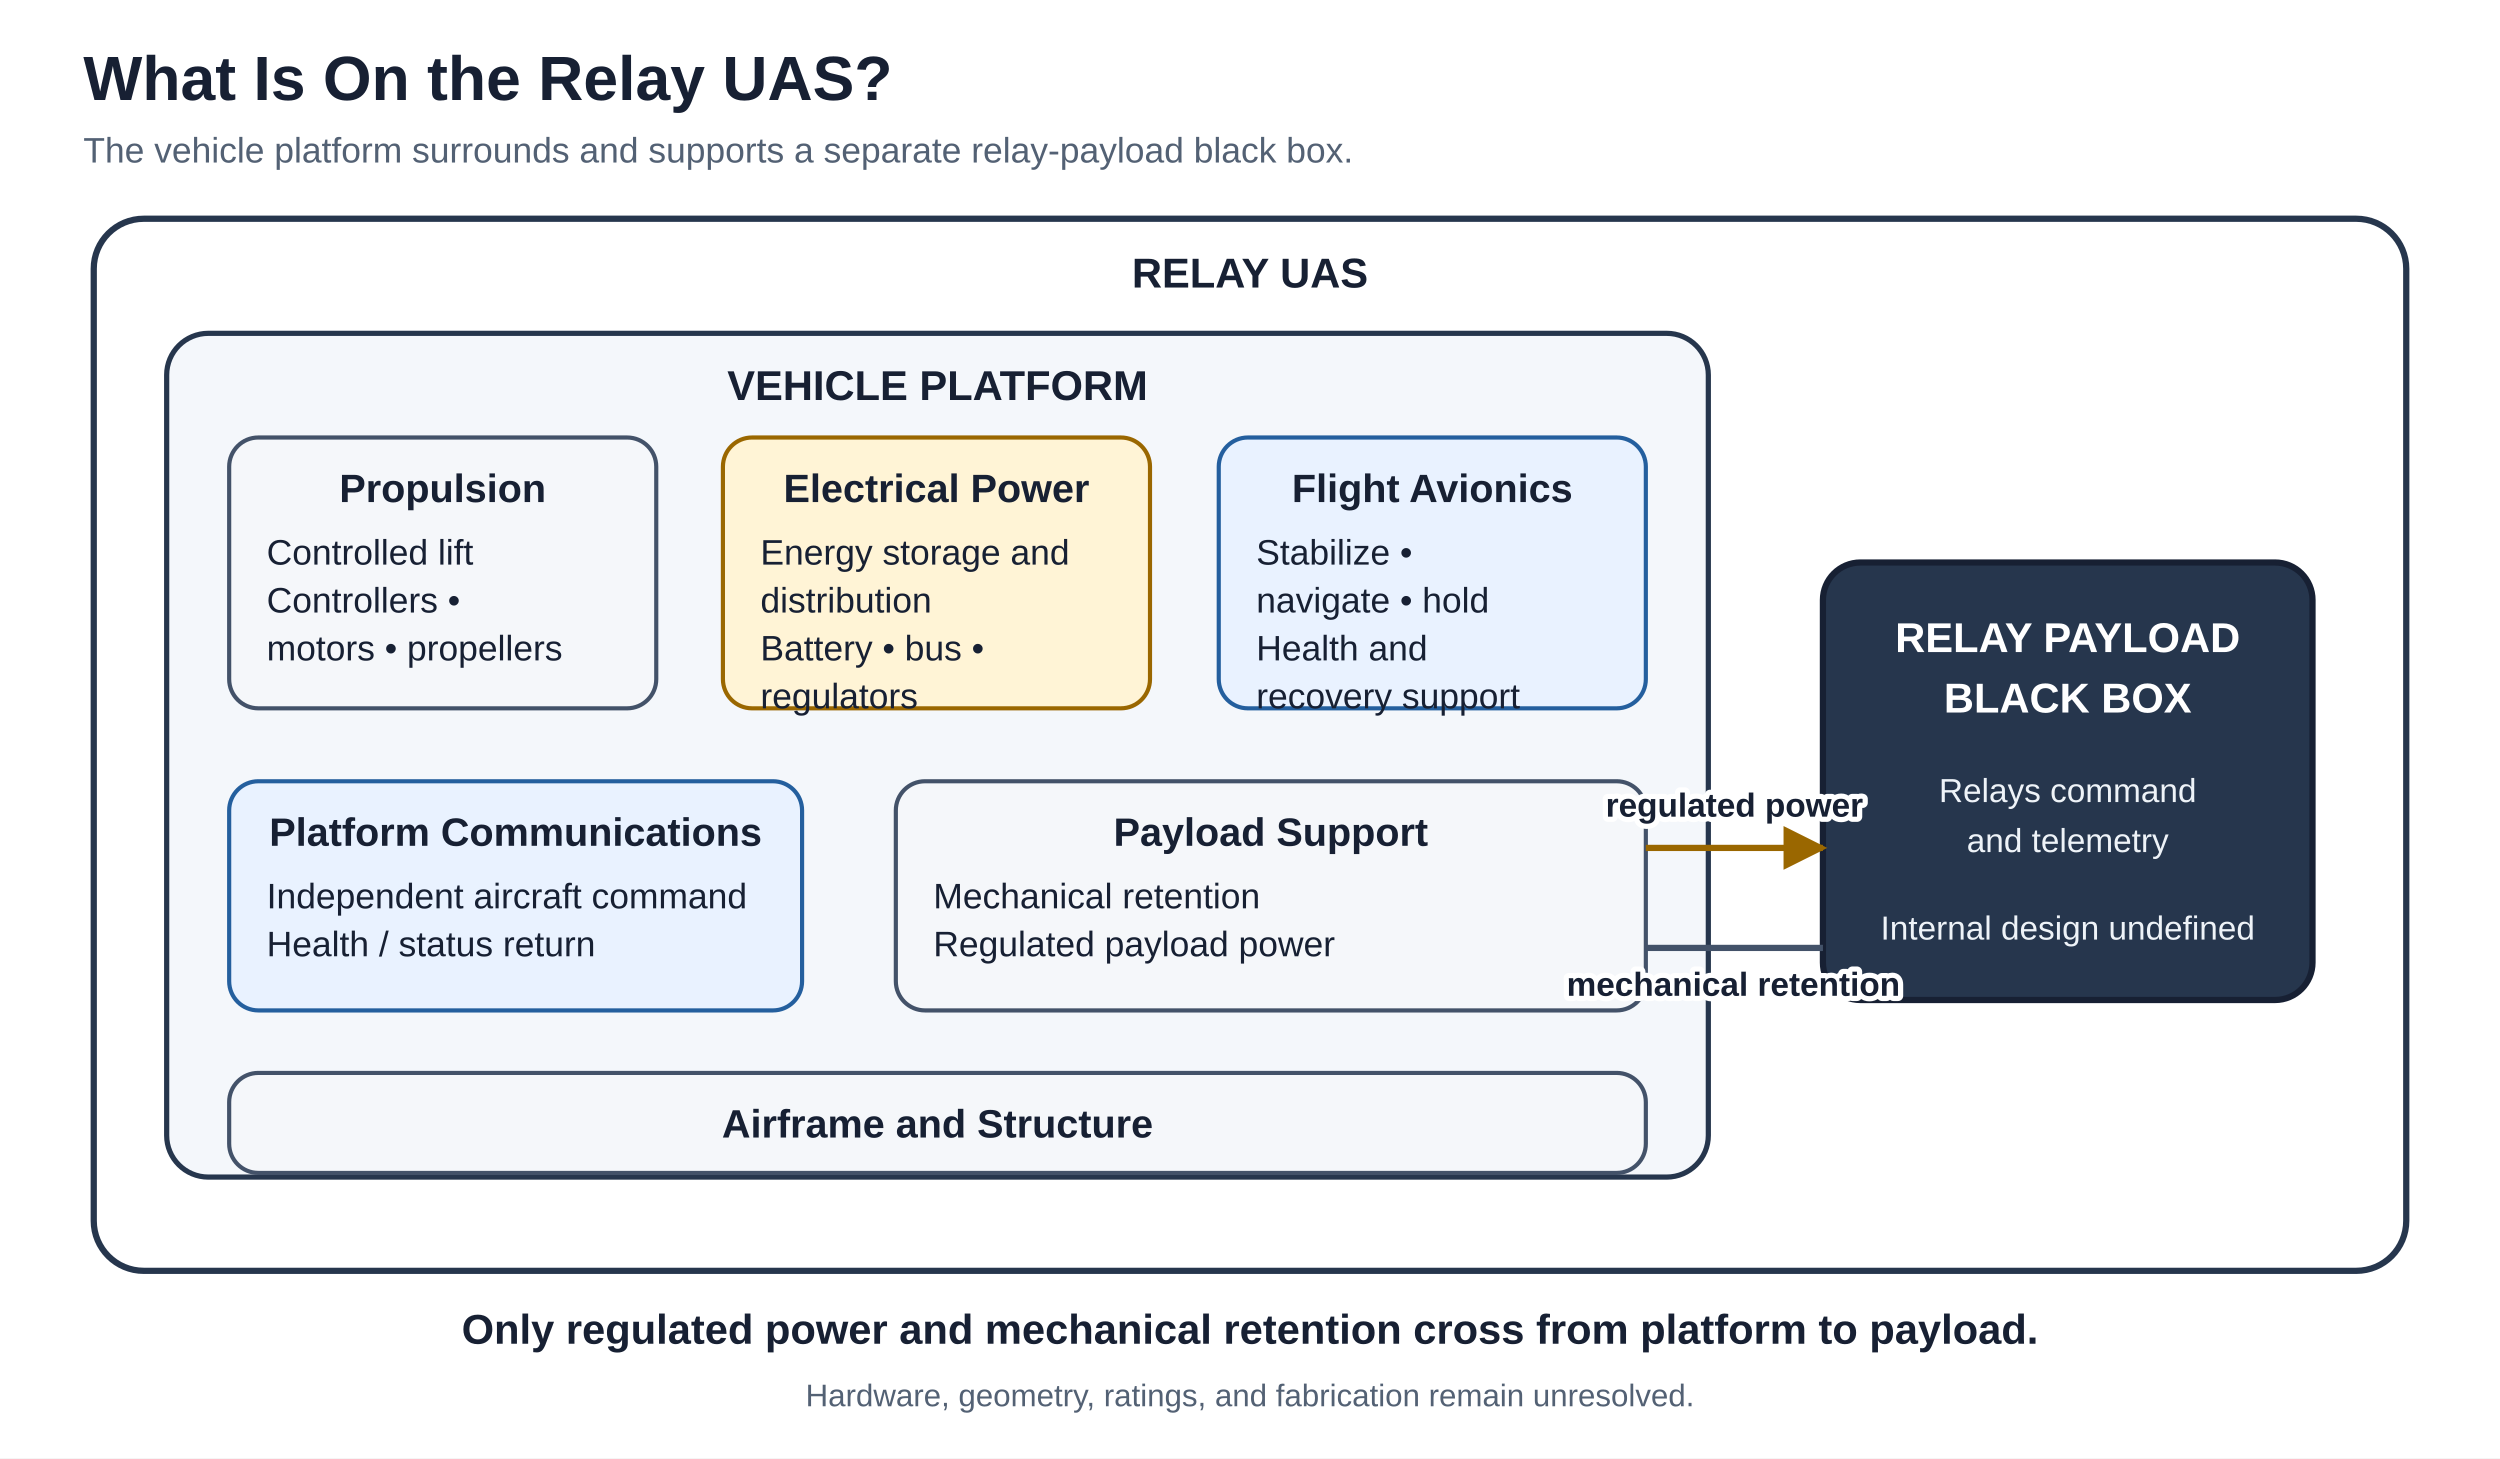
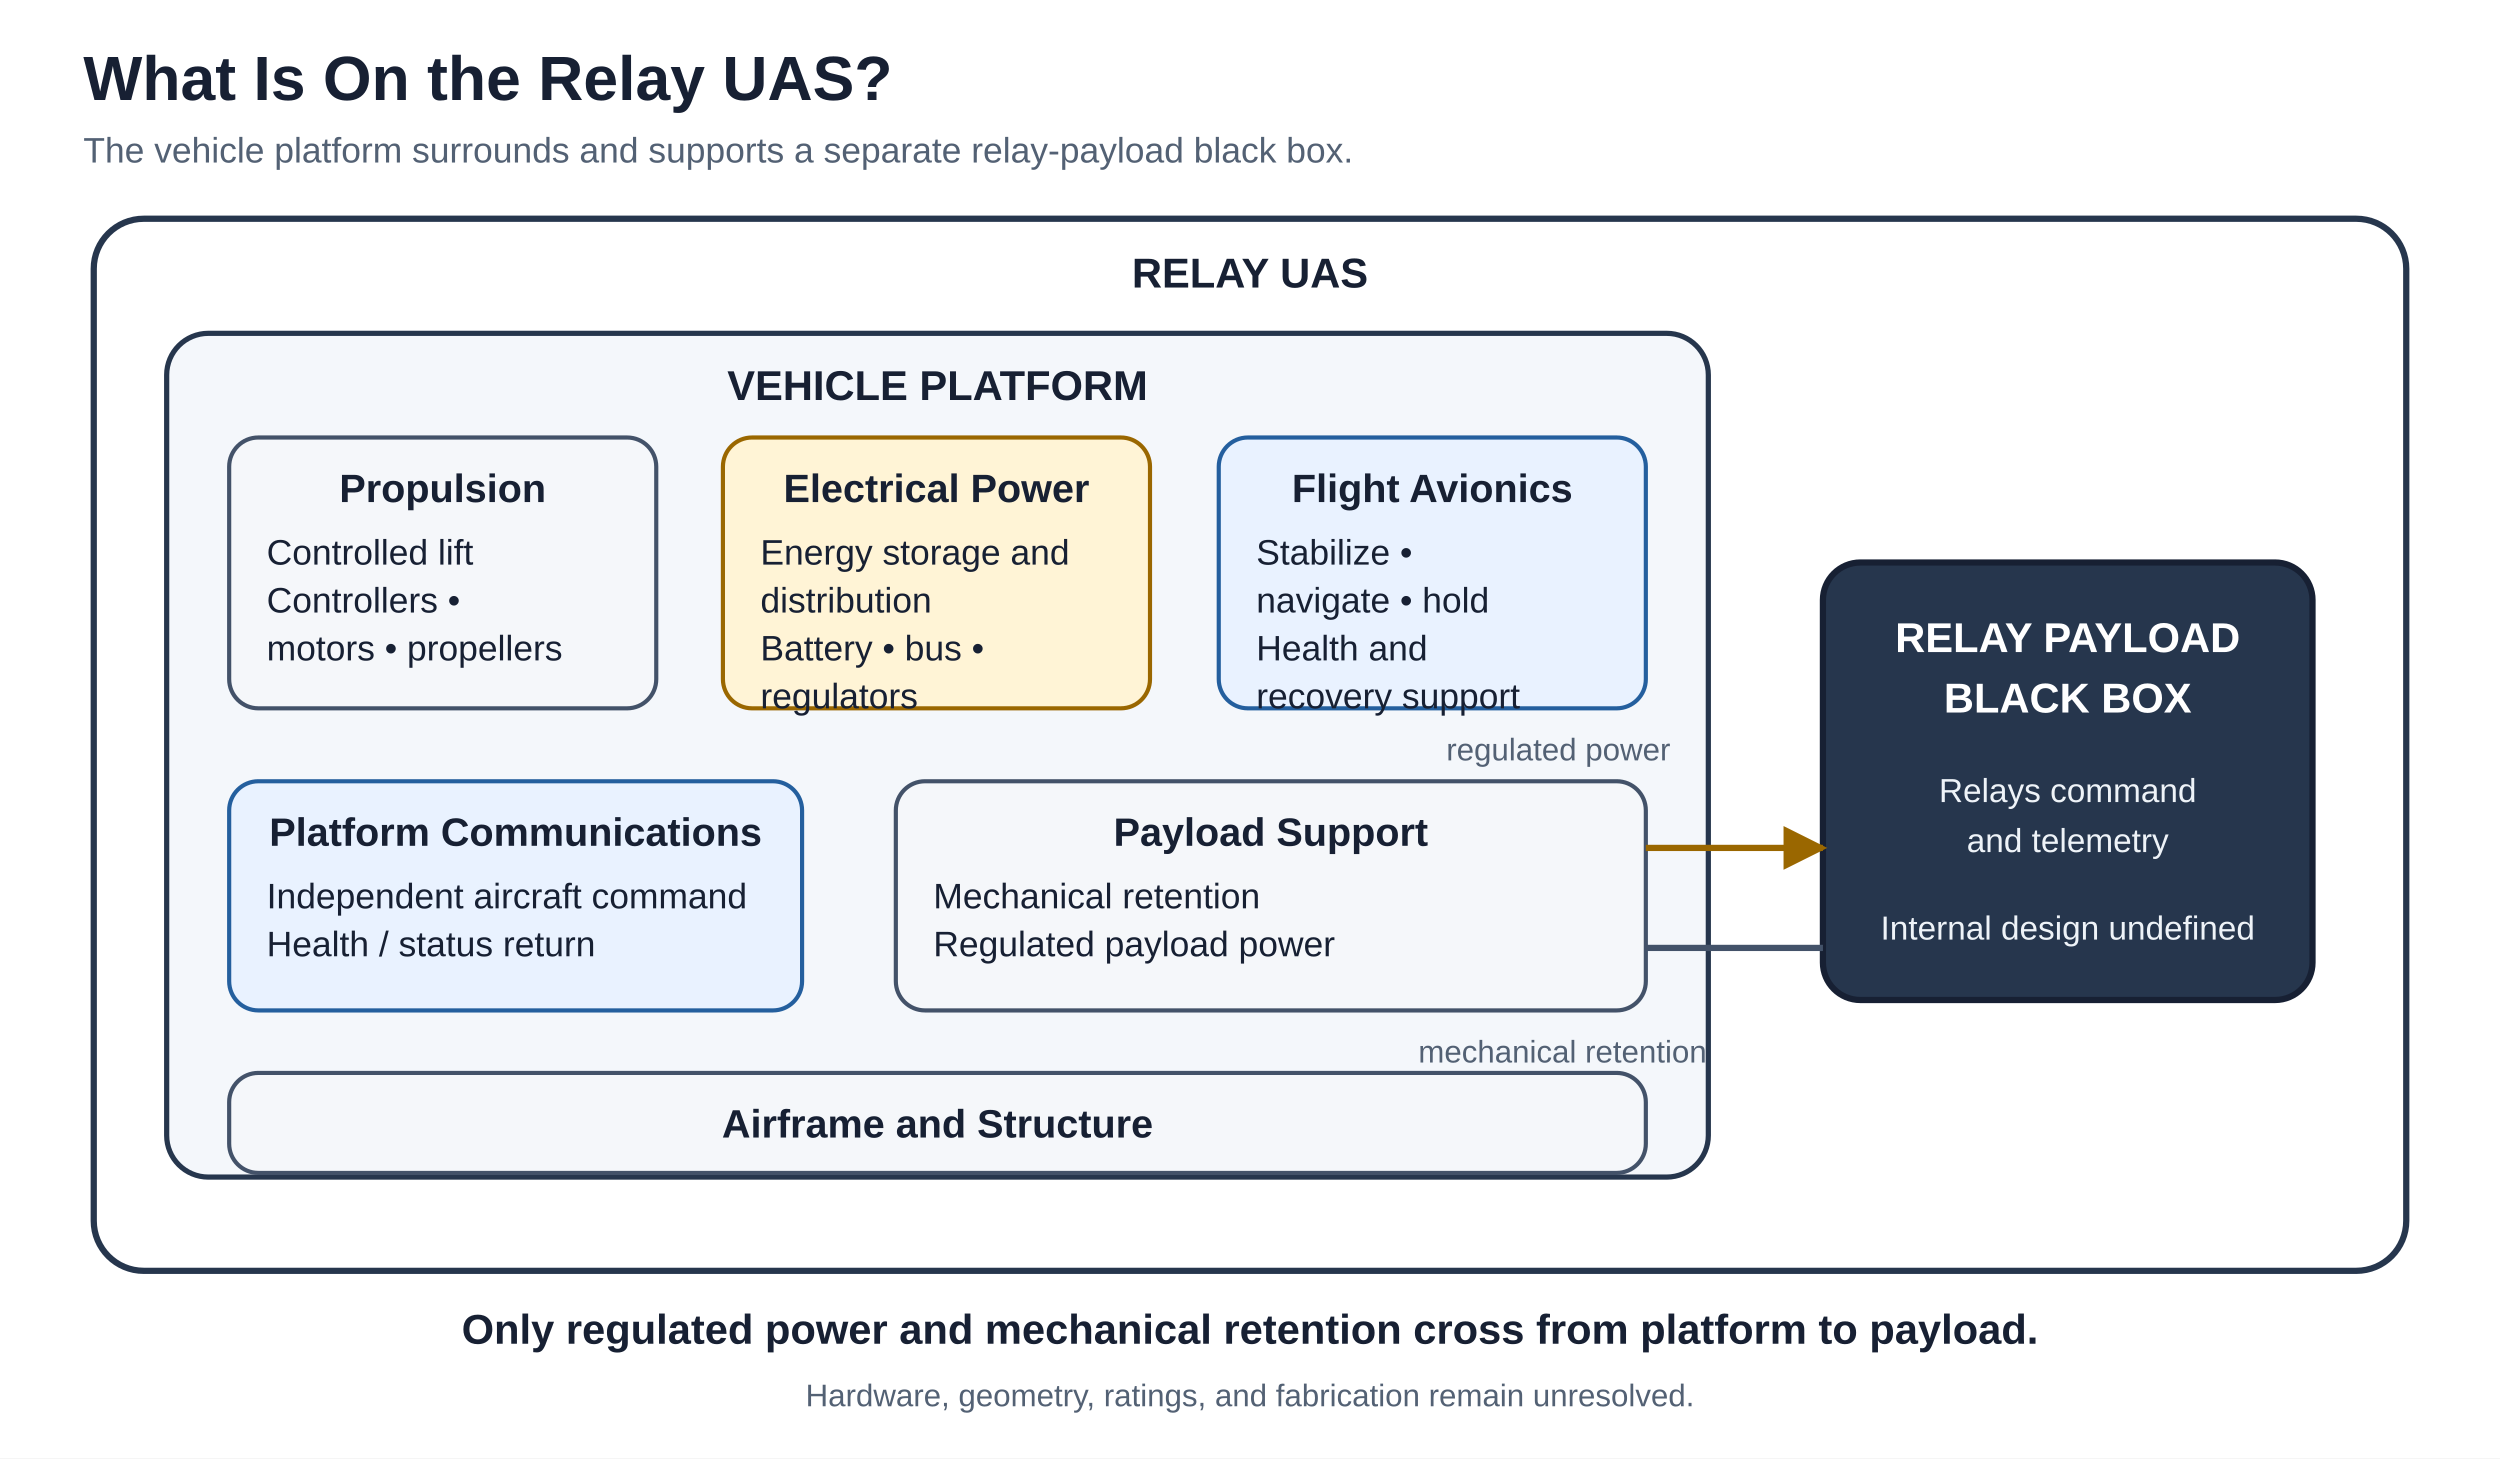
<svg xmlns="http://www.w3.org/2000/svg" width="1200" height="700" viewBox="0 0 1200 700" role="img" aria-labelledby="title desc">
  <defs>
    <marker id="arrow-neutral" viewBox="0 0 10 10" refX="9" refY="5" markerWidth="7" markerHeight="7" orient="auto-start-reverse">
      <path d="M 0 0 L 10 5 L 0 10 z" fill="#435269" />
    </marker>
    <marker id="arrow-blue" viewBox="0 0 10 10" refX="9" refY="5" markerWidth="7" markerHeight="7" orient="auto-start-reverse">
      <path d="M 0 0 L 10 5 L 0 10 z" fill="#245f9e" />
    </marker>
    <marker id="arrow-green" viewBox="0 0 10 10" refX="9" refY="5" markerWidth="7" markerHeight="7" orient="auto-start-reverse">
      <path d="M 0 0 L 10 5 L 0 10 z" fill="#247a52" />
    </marker>
    <marker id="arrow-amber" viewBox="0 0 10 10" refX="9" refY="5" markerWidth="7" markerHeight="7" orient="auto-start-reverse">
      <path d="M 0 0 L 10 5 L 0 10 z" fill="#9a6700" />
    </marker>
  </defs>
  <style>
  text { font-family: Arial, Helvetica, sans-serif; fill: #172033; }
  .title { font-size: 30px; font-weight: 700; }
  .subtitle { font-size: 17px; fill: #536174; }
  .section { font-size: 20px; font-weight: 700; }
  .box-title { font-size: 19px; font-weight: 700; }
  .body { font-size: 17px; }
  .small { font-size: 15px; fill: #536174; }
  .edge-label { font-size: 16px; font-weight: 700; paint-order: stroke; stroke: #ffffff; stroke-width: 5px; stroke-linejoin: round; }
  .box { stroke: #435269; stroke-width: 2; fill: #f5f7fa; }
  .box.blue { fill: #e9f2ff; stroke: #245f9e; }
  .box.green { fill: #eaf7f0; stroke: #247a52; }
  .box.amber { fill: #fff4d6; stroke: #9a6700; }
  .box.red { fill: #fdecec; stroke: #b42318; }
  .box.white { fill: #ffffff; }
  .box.future { fill: #ffffff; stroke: #6b7280; stroke-dasharray: 9 7; }
  .platform { fill: #f4f7fb; stroke: #26364d; stroke-width: 2.5; }
  .chip { fill: #ffffff; stroke: #8a97a8; stroke-width: 1.5; }
  .chip.blue { fill: #e9f2ff; stroke: #245f9e; }
  .chip-title { font-size: 16px; font-weight: 700; }
  .payload-black { fill: #26364d; stroke: #172033; stroke-width: 3; }
  .payload-title { font-size: 20px; font-weight: 700; fill: #ffffff; }
  .payload-body { font-size: 16px; fill: #eef3f8; }
  .current-zone { fill: #f2f7ff; stroke: #245f9e; stroke-width: 2.5; }
  .boundary { fill: #ffffff; stroke: #26364d; stroke-width: 3; }
  .group { fill: #f8fafc; stroke: #8a97a8; stroke-width: 1.5; }
  .arrow { stroke: #435269; stroke-width: 3; fill: none; }
  .arrow.blue { stroke: #245f9e; }
  .arrow.green { stroke: #247a52; }
  .arrow.amber { stroke: #9a6700; }
  .arrow.dashed { stroke-dasharray: 10 8; }
  .lane { stroke: #cbd3dd; stroke-width: 1.5; }
  .divider { stroke: #8a97a8; stroke-width: 2; stroke-dasharray: 8 7; }
</style>
  <rect width="1200" height="700" fill="#ffffff" />
  <text x="40" y="48" class="title" text-anchor="start">
    <tspan x="40" dy="0">What Is On the Relay UAS?</tspan>
  </text>
  <text x="40" y="78" class="subtitle" text-anchor="start">
    <tspan x="40" dy="0">The vehicle platform surrounds and supports a separate relay-payload black box.</tspan>
  </text>
  <rect x="45" y="105" width="1110" height="505" rx="24" class="boundary" />
  <text x="600" y="138" class="section" text-anchor="middle">
    <tspan x="600" dy="0">RELAY UAS</tspan>
  </text>
  <rect x="80" y="160" width="740" height="405" rx="20" class="platform" />
  <text x="450" y="192" class="section" text-anchor="middle">
    <tspan x="450" dy="0">VEHICLE PLATFORM</tspan>
  </text>
  <rect x="110" y="210" width="205" height="130" rx="14" class="box neutral" />
  <text x="212.5" y="241" class="box-title" text-anchor="middle">
    <tspan x="212.5" dy="0">Propulsion</tspan>
  </text>
  <text x="128" y="271" class="body" text-anchor="start">
    <tspan x="128" dy="0">Controlled lift</tspan>
    <tspan x="128" dy="23">Controllers •</tspan>
    <tspan x="128" dy="23">motors • propellers</tspan>
  </text>
  <rect x="347" y="210" width="205" height="130" rx="14" class="box amber" />
  <text x="449.5" y="241" class="box-title" text-anchor="middle">
    <tspan x="449.5" dy="0">Electrical Power</tspan>
  </text>
  <text x="365" y="271" class="body" text-anchor="start">
    <tspan x="365" dy="0">Energy storage and</tspan>
    <tspan x="365" dy="23">distribution</tspan>
    <tspan x="365" dy="23">Battery • bus •</tspan>
    <tspan x="365" dy="23">regulators</tspan>
  </text>
  <rect x="585" y="210" width="205" height="130" rx="14" class="box blue" />
  <text x="687.5" y="241" class="box-title" text-anchor="middle">
    <tspan x="687.5" dy="0">Flight Avionics</tspan>
  </text>
  <text x="603" y="271" class="body" text-anchor="start">
    <tspan x="603" dy="0">Stabilize •</tspan>
    <tspan x="603" dy="23">navigate • hold</tspan>
    <tspan x="603" dy="23">Health and</tspan>
    <tspan x="603" dy="23">recovery support</tspan>
  </text>
  <rect x="110" y="375" width="275" height="110" rx="14" class="box blue" />
  <text x="247.5" y="406" class="box-title" text-anchor="middle">
    <tspan x="247.5" dy="0">Platform Communications</tspan>
  </text>
  <text x="128" y="436" class="body" text-anchor="start">
    <tspan x="128" dy="0">Independent aircraft command</tspan>
    <tspan x="128" dy="23">Health / status return</tspan>
  </text>
  <rect x="430" y="375" width="360" height="110" rx="14" class="box neutral" />
  <text x="610.0" y="406" class="box-title" text-anchor="middle">
    <tspan x="610.0" dy="0">Payload Support</tspan>
  </text>
  <text x="448" y="436" class="body" text-anchor="start">
    <tspan x="448" dy="0">Mechanical retention</tspan>
    <tspan x="448" dy="23">Regulated payload power</tspan>
  </text>
  <rect x="110" y="515" width="680" height="48" rx="14" class="box neutral" />
  <text x="450.0" y="546" class="box-title" text-anchor="middle">
    <tspan x="450.0" dy="0">Airframe and Structure</tspan>
  </text>
  <rect x="875" y="270" width="235" height="210" rx="18" class="payload-black" />
  <text x="992.5" y="313" class="payload-title" text-anchor="middle">
    <tspan x="992.5" dy="0">RELAY PAYLOAD</tspan>
  </text>
  <text x="992.5" y="342" class="payload-title" text-anchor="middle">
    <tspan x="992.5" dy="0">BLACK BOX</tspan>
  </text>
  <text x="992.5" y="385" class="payload-body" text-anchor="middle">
    <tspan x="992.5" dy="0">Relays command</tspan>
  </text>
  <text x="992.5" y="409" class="payload-body" text-anchor="middle">
    <tspan x="992.5" dy="0">and telemetry</tspan>
  </text>
  <text x="992.5" y="451" class="payload-body" text-anchor="middle">
    <tspan x="992.5" dy="0">Internal design undefined</tspan>
  </text>
  <line x1="790" y1="407" x2="875" y2="407" class="arrow amber" marker-end="url(#arrow-amber)" />
-   <text x="832.5" y="392" class="edge-label" text-anchor="middle">regulated power</text>
+   <text x="748" y="365" class="small" text-anchor="middle">
+     <tspan x="748" dy="0">regulated power</tspan>
+   </text>
  <line x1="790" y1="455" x2="875" y2="455" class="arrow" />
-   <text x="832" y="478" class="edge-label" text-anchor="middle">
-     <tspan x="832" dy="0">mechanical retention</tspan>
+   <text x="750" y="510" class="small" text-anchor="middle">
+     <tspan x="750" dy="0">mechanical retention</tspan>
  </text>
  <text x="600" y="645" class="section" text-anchor="middle">
    <tspan x="600" dy="0">Only regulated power and mechanical retention cross from platform to payload.</tspan>
  </text>
  <text x="600" y="675" class="small" text-anchor="middle">
    <tspan x="600" dy="0">Hardware, geometry, ratings, and fabrication remain unresolved.</tspan>
  </text>
</svg>
